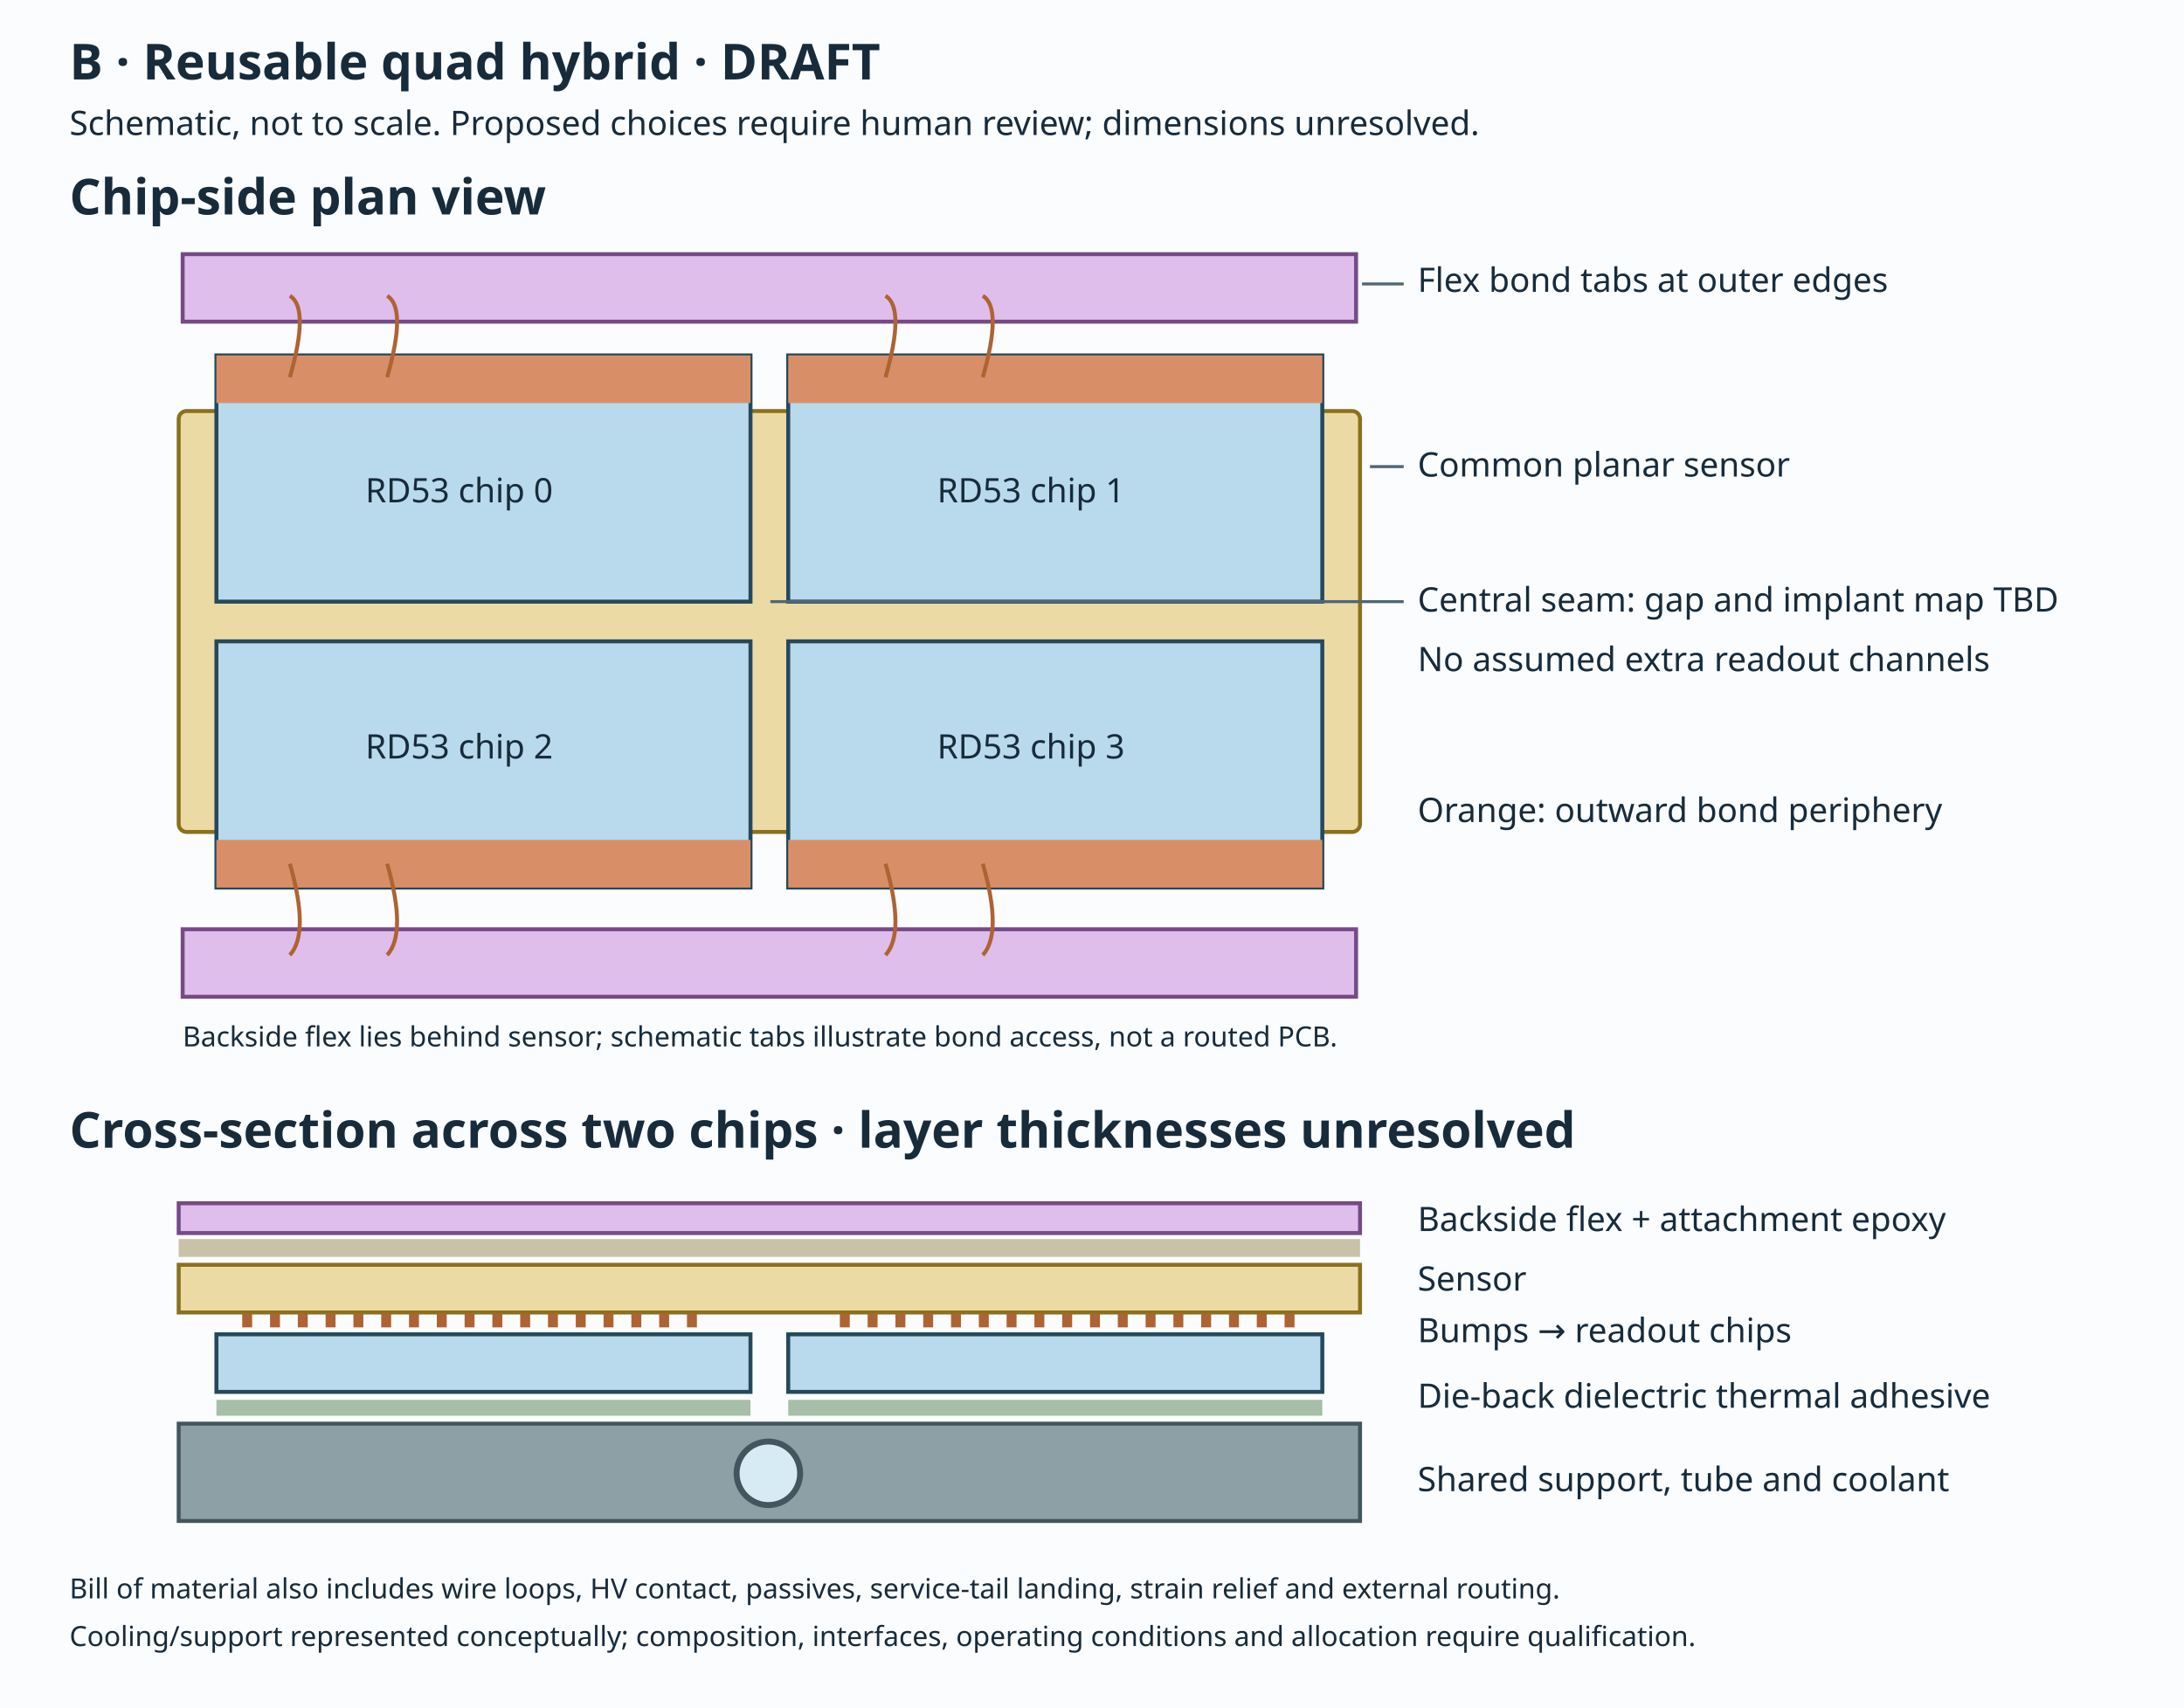
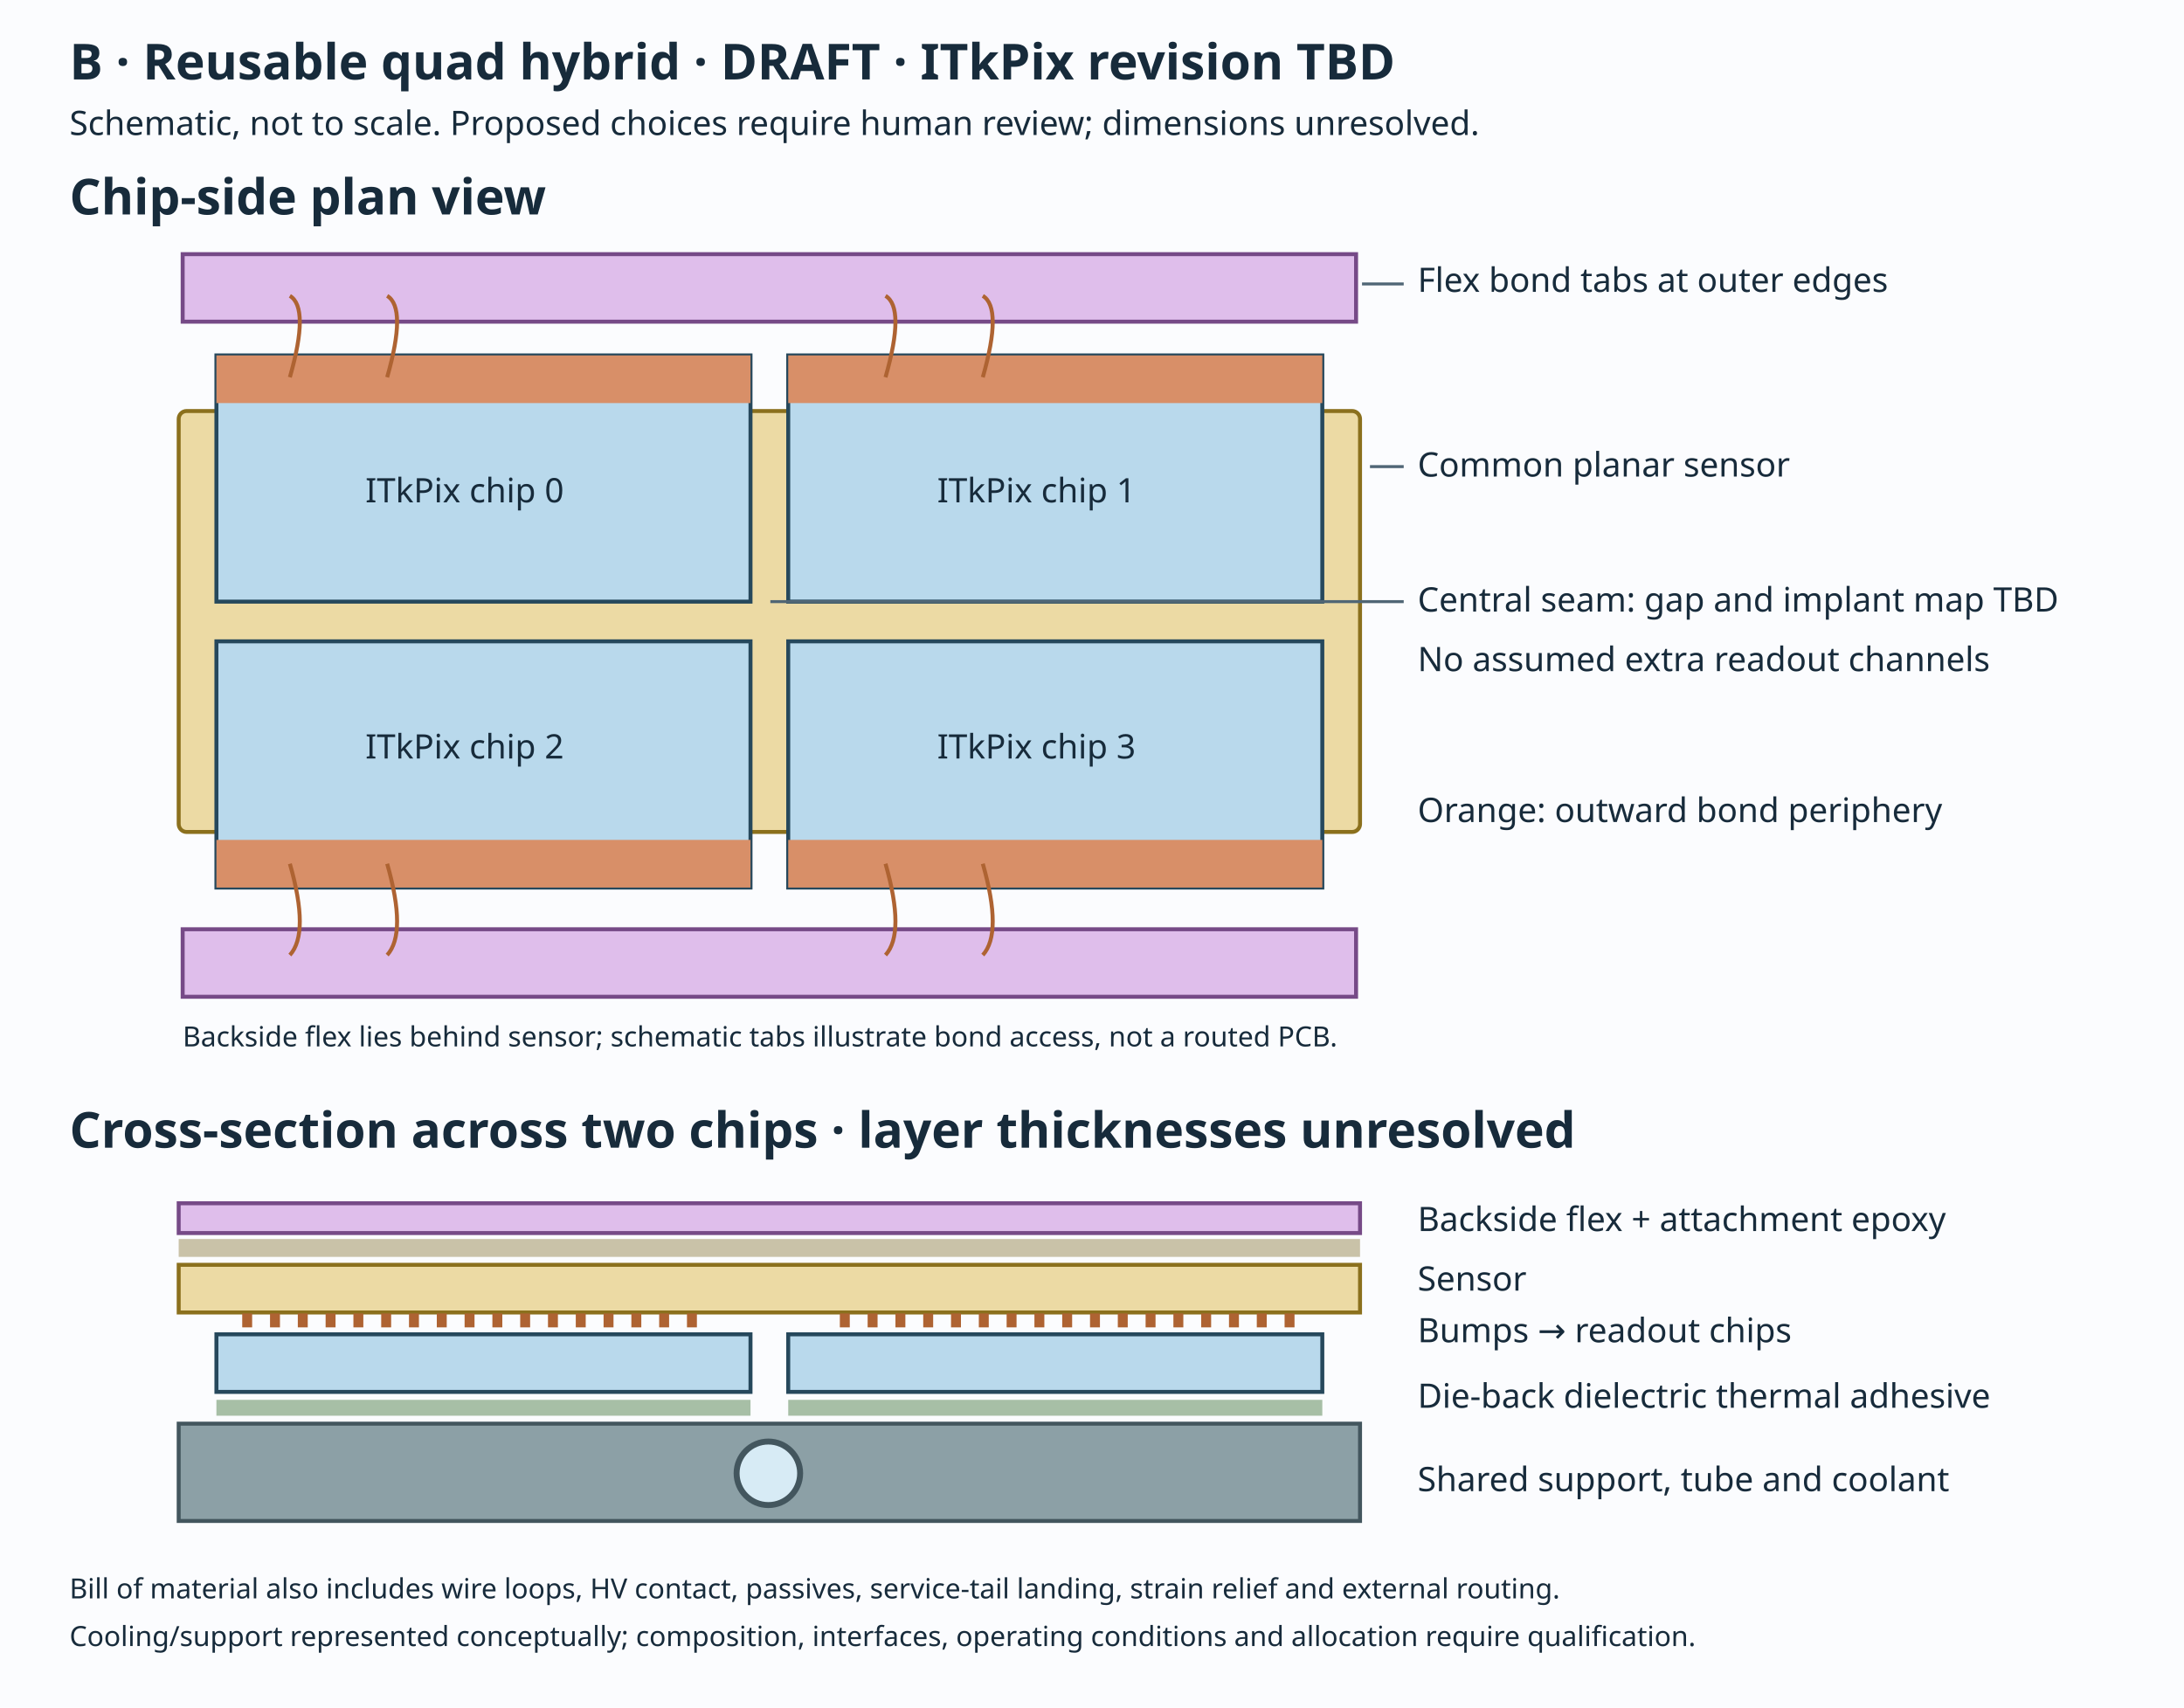
<svg xmlns="http://www.w3.org/2000/svg" width="1100" height="860" viewBox="0 0 1100 860" role="img" aria-labelledby="title desc">
  <style>text{font:17px sans-serif;fill:#172b3b}.heading{font-size:25px;font-weight:bold}.small{font-size:14px}.chip{fill:#b9d9ec;stroke:#26485c;stroke-width:2}.sensor{fill:#ecdaa4;stroke:#8b701d;stroke-width:2}.flex{fill:#dfbeeb;stroke:#764a87;stroke-width:2}.bond{stroke:#ae6332;stroke-width:2;fill:none}.line{stroke:#506675;stroke-width:1.5;fill:none}</style>
  <rect width="1100" height="860" fill="#fbfcfe" />
-   <text x="35" y="40" class="heading">B · Reusable quad hybrid · DRAFT</text>
+   <text x="35" y="40" class="heading">B · Reusable quad hybrid · DRAFT · ITkPix revision TBD</text>
  <text x="35" y="68">Schematic, not to scale. Proposed choices require human review; dimensions unresolved.</text>
  <text x="35" y="108" class="heading">Chip-side plan view</text>
  <rect x="90" y="207" width="595" height="212" rx="4" class="sensor" />
  <text x="714" y="240">Common planar sensor</text>
  <path d="M690 235 H707" class="line" />
  <rect x="92" y="128" width="591" height="34" class="flex" />
  <rect x="92" y="468" width="591" height="34" class="flex" />
  <text x="714" y="147">Flex bond tabs at outer edges</text>
  <path d="M686 143 H707" class="line" />
  <rect x="109" y="179" width="269" height="124" class="chip" />
  <rect x="397" y="179" width="269" height="124" class="chip" />
  <rect x="109" y="323" width="269" height="124" class="chip" />
  <rect x="397" y="323" width="269" height="124" class="chip" />
  <rect x="109" y="179" width="269" height="24" fill="#d88f68" />
  <rect x="397" y="179" width="269" height="24" fill="#d88f68" />
  <rect x="109" y="423" width="269" height="24" fill="#d88f68" />
  <rect x="397" y="423" width="269" height="24" fill="#d88f68" />
-   <text x="184" y="253">RD53 chip 0</text>
-   <text x="472" y="253">RD53 chip 1</text>
-   <text x="184" y="382">RD53 chip 2</text>
-   <text x="472" y="382">RD53 chip 3</text>
+   <text x="184" y="253">ITkPix chip 0</text>
+   <text x="472" y="253">ITkPix chip 1</text>
+   <text x="184" y="382">ITkPix chip 2</text>
+   <text x="472" y="382">ITkPix chip 3</text>
  <path d="M146 190 Q156 155 146 149 M195 190 Q205 155 195 149 M446 190 Q456 155 446 149 M495 190 Q505 155 495 149 M146 435 Q156 470 146 481 M195 435 Q205 470 195 481 M446 435 Q456 470 446 481 M495 435 Q505 470 495 481" class="bond" />
  <path d="M388 303 H707" class="line" />
  <text x="714" y="308">Central seam: gap and implant map TBD</text>
  <text x="714" y="338">No assumed extra readout channels</text>
  <text x="714" y="414">Orange: outward bond periphery</text>
  <text x="92" y="527" class="small">Backside flex lies behind sensor; schematic tabs illustrate bond access, not a routed PCB.</text>
  <text x="35" y="578" class="heading">Cross-section across two chips · layer thicknesses unresolved</text>
  <rect x="90" y="606" width="595" height="15" class="flex" />
  <rect x="90" y="624" width="595" height="9" fill="#c9c2a8" />
  <rect x="90" y="637" width="595" height="24" class="sensor" />
  <path d="M122 665 H352 M423 665 H653" stroke="#ae6332" stroke-width="7" stroke-dasharray="5 9" />
  <rect x="109" y="672" width="269" height="29" class="chip" />
  <rect x="397" y="672" width="269" height="29" class="chip" />
  <rect x="109" y="705" width="269" height="8" fill="#a7bfa6" />
  <rect x="397" y="705" width="269" height="8" fill="#a7bfa6" />
  <rect x="90" y="717" width="595" height="49" fill="#8ca0a6" stroke="#43565e" stroke-width="2" />
  <circle cx="387" cy="742" r="16" fill="#d7ebf5" stroke="#43565e" stroke-width="3" />
  <text x="714" y="620">Backside flex + attachment epoxy</text>
  <text x="714" y="650">Sensor</text>
  <text x="714" y="676">Bumps → readout chips</text>
  <text x="714" y="709">Die-back dielectric thermal adhesive</text>
  <text x="714" y="751">Shared support, tube and coolant</text>
  <text x="35" y="805" class="small">Bill of material also includes wire loops, HV contact, passives, service-tail landing, strain relief and external routing.</text>
  <text x="35" y="829" class="small">Cooling/support represented conceptually; composition, interfaces, operating conditions and allocation require qualification.</text>
</svg>
